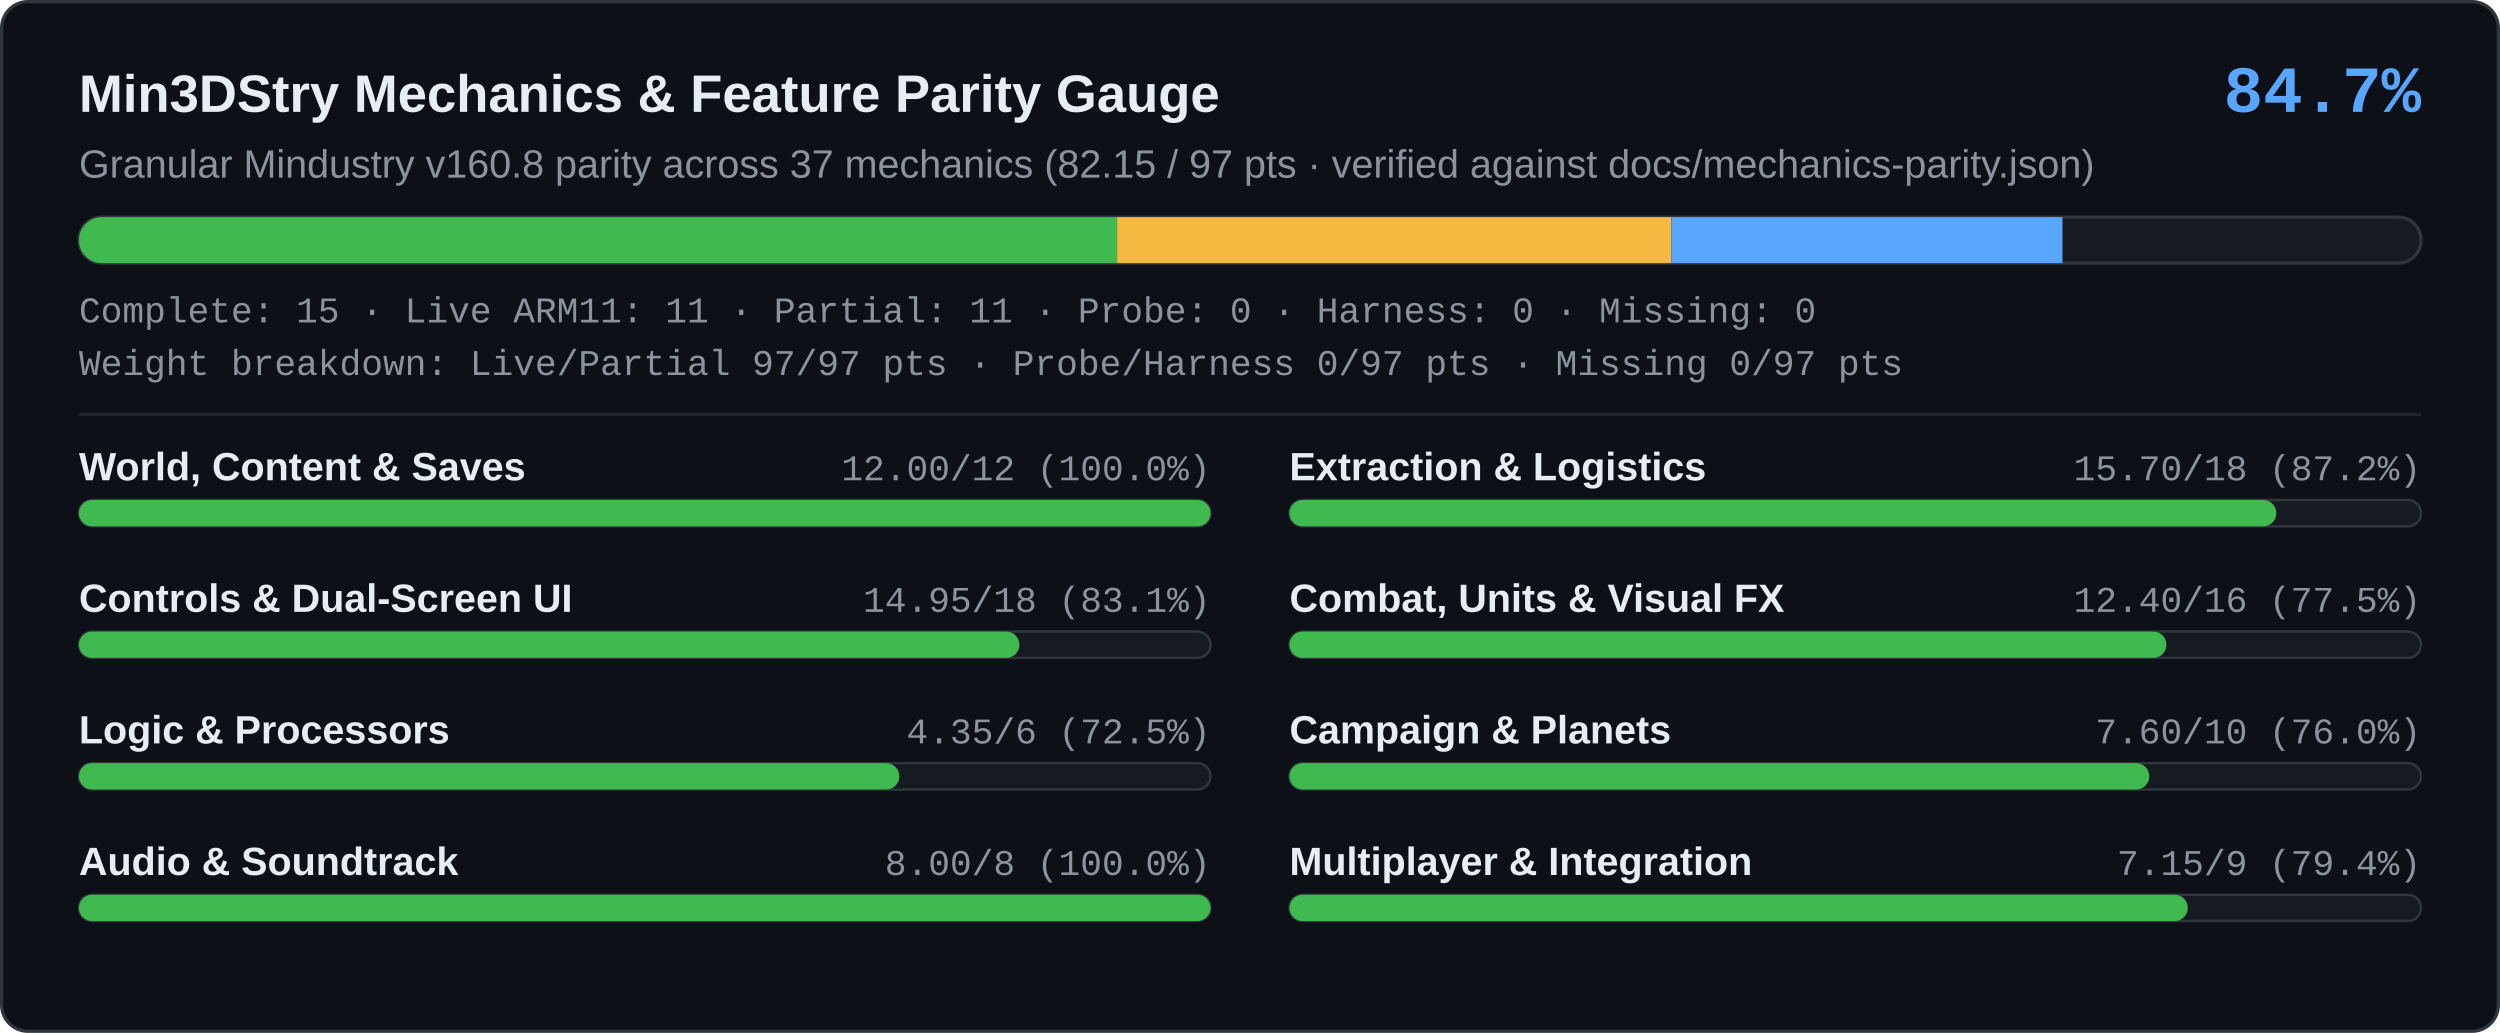
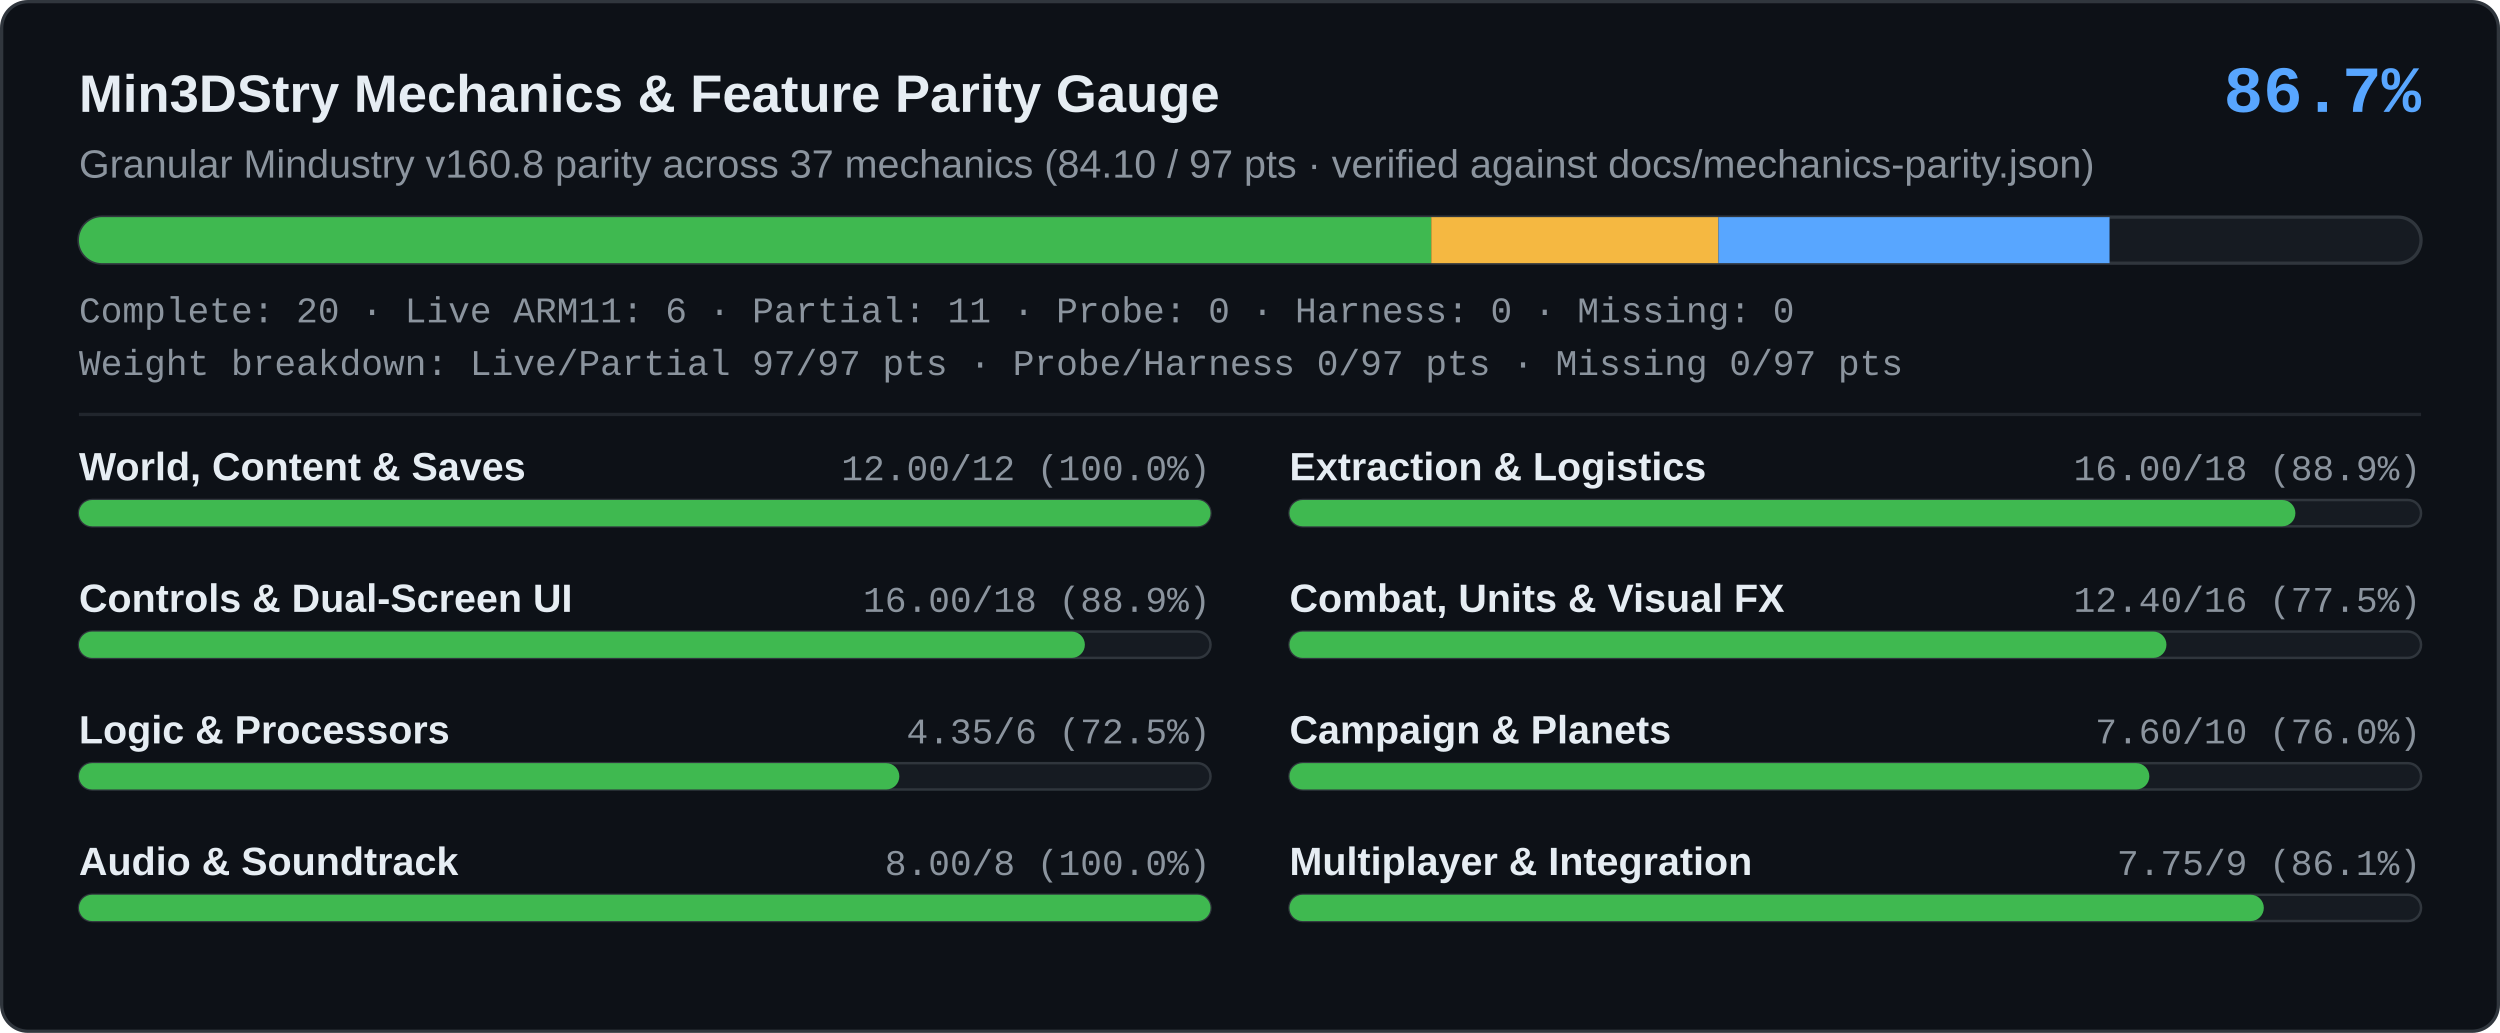
- <svg xmlns="http://www.w3.org/2000/svg" width="760" height="314" viewBox="0 0 760 314" role="img" aria-label="Min3DStry Mechanics &amp; Feature Parity 84.7%">
+ <svg xmlns="http://www.w3.org/2000/svg" width="760" height="314" viewBox="0 0 760 314" role="img" aria-label="Min3DStry Mechanics &amp; Feature Parity 86.7%">
  <defs>
    <clipPath id="mechBarClip">
      <rect x="24" y="66" width="712" height="14" rx="7" />
    </clipPath>
  </defs>
  <rect x="0.5" y="0.5" width="759" height="313" rx="8" fill="#0d1117" stroke="#30363d" />
  <text x="24" y="34" fill="#e6edf3" font-family="Segoe UI, Ubuntu, Arial, sans-serif" font-size="16" font-weight="700">Min3DStry Mechanics &amp; Feature Parity Gauge</text>
-   <text x="736" y="34" text-anchor="end" fill="#58a6ff" font-family="Consolas, Liberation Mono, monospace" font-size="20" font-weight="700">84.7%</text>
-   <text x="24" y="54" fill="#8b949e" font-family="Segoe UI, Ubuntu, Arial, sans-serif" font-size="12">Granular Mindustry v160.8 parity across 37 mechanics (82.15 / 97 pts · verified against docs/mechanics-parity.json)</text>
+   <text x="736" y="34" text-anchor="end" fill="#58a6ff" font-family="Consolas, Liberation Mono, monospace" font-size="20" font-weight="700">86.7%</text>
+   <text x="24" y="54" fill="#8b949e" font-family="Segoe UI, Ubuntu, Arial, sans-serif" font-size="12">Granular Mindustry v160.8 parity across 37 mechanics (84.10 / 97 pts · verified against docs/mechanics-parity.json)</text>
  <rect x="24" y="66" width="712" height="14" rx="7" fill="#161b22" stroke="#30363d" />
  <g clip-path="url(#mechBarClip)">
-     <rect x="24.0" y="66" width="315.6" height="14" fill="#3fb950" />
-     <rect x="339.6" y="66" width="168.5" height="14" fill="#f5b841" />
-     <rect x="508.1" y="66" width="118.9" height="14" fill="#58a6ff" />
+     <rect x="24.0" y="66" width="411.1" height="14" fill="#3fb950" />
+     <rect x="435.1" y="66" width="87.3" height="14" fill="#f5b841" />
+     <rect x="522.4" y="66" width="118.9" height="14" fill="#58a6ff" />
  </g>
-   <text x="24" y="98" fill="#8b949e" font-family="Consolas, Liberation Mono, monospace" font-size="11">Complete: 15  ·  Live ARM11: 11  ·  Partial: 11  ·  Probe: 0  ·  Harness: 0  ·  Missing: 0</text>
+   <text x="24" y="98" fill="#8b949e" font-family="Consolas, Liberation Mono, monospace" font-size="11">Complete: 20  ·  Live ARM11: 6  ·  Partial: 11  ·  Probe: 0  ·  Harness: 0  ·  Missing: 0</text>
  <text x="24" y="114" fill="#8b949e" font-family="Consolas, Liberation Mono, monospace" font-size="11">Weight breakdown:  Live/Partial 97/97 pts  ·  Probe/Harness 0/97 pts  ·  Missing 0/97 pts</text>
  <line x1="24" y1="126" x2="736" y2="126" stroke="#21262d" stroke-width="1" />
  <text x="24" y="146" fill="#e6edf3" font-family="Segoe UI, Ubuntu, Arial, sans-serif" font-size="12" font-weight="600">World, Content &amp; Saves</text>
  <text x="368" y="146" text-anchor="end" fill="#8b949e" font-family="Consolas, Liberation Mono, monospace" font-size="11">12.00/12 (100.0%)</text>
  <rect x="24" y="152" width="344" height="8" rx="4" fill="#161b22" stroke="#30363d" stroke-width="0.75" />
  <rect x="24" y="152" width="344.0" height="8" rx="4" fill="#3fb950" />
  <text x="392" y="146" fill="#e6edf3" font-family="Segoe UI, Ubuntu, Arial, sans-serif" font-size="12" font-weight="600">Extraction &amp; Logistics</text>
-   <text x="736" y="146" text-anchor="end" fill="#8b949e" font-family="Consolas, Liberation Mono, monospace" font-size="11">15.70/18 (87.2%)</text>
+   <text x="736" y="146" text-anchor="end" fill="#8b949e" font-family="Consolas, Liberation Mono, monospace" font-size="11">16.00/18 (88.9%)</text>
  <rect x="392" y="152" width="344" height="8" rx="4" fill="#161b22" stroke="#30363d" stroke-width="0.75" />
-   <rect x="392" y="152" width="300.0" height="8" rx="4" fill="#3fb950" />
+   <rect x="392" y="152" width="305.8" height="8" rx="4" fill="#3fb950" />
  <text x="24" y="186" fill="#e6edf3" font-family="Segoe UI, Ubuntu, Arial, sans-serif" font-size="12" font-weight="600">Controls &amp; Dual-Screen UI</text>
-   <text x="368" y="186" text-anchor="end" fill="#8b949e" font-family="Consolas, Liberation Mono, monospace" font-size="11">14.95/18 (83.1%)</text>
+   <text x="368" y="186" text-anchor="end" fill="#8b949e" font-family="Consolas, Liberation Mono, monospace" font-size="11">16.00/18 (88.9%)</text>
  <rect x="24" y="192" width="344" height="8" rx="4" fill="#161b22" stroke="#30363d" stroke-width="0.75" />
-   <rect x="24" y="192" width="285.9" height="8" rx="4" fill="#3fb950" />
+   <rect x="24" y="192" width="305.8" height="8" rx="4" fill="#3fb950" />
  <text x="392" y="186" fill="#e6edf3" font-family="Segoe UI, Ubuntu, Arial, sans-serif" font-size="12" font-weight="600">Combat, Units &amp; Visual FX</text>
  <text x="736" y="186" text-anchor="end" fill="#8b949e" font-family="Consolas, Liberation Mono, monospace" font-size="11">12.40/16 (77.5%)</text>
  <rect x="392" y="192" width="344" height="8" rx="4" fill="#161b22" stroke="#30363d" stroke-width="0.75" />
  <rect x="392" y="192" width="266.6" height="8" rx="4" fill="#3fb950" />
  <text x="24" y="226" fill="#e6edf3" font-family="Segoe UI, Ubuntu, Arial, sans-serif" font-size="12" font-weight="600">Logic &amp; Processors</text>
  <text x="368" y="226" text-anchor="end" fill="#8b949e" font-family="Consolas, Liberation Mono, monospace" font-size="11">4.35/6 (72.5%)</text>
  <rect x="24" y="232" width="344" height="8" rx="4" fill="#161b22" stroke="#30363d" stroke-width="0.75" />
  <rect x="24" y="232" width="249.4" height="8" rx="4" fill="#3fb950" />
  <text x="392" y="226" fill="#e6edf3" font-family="Segoe UI, Ubuntu, Arial, sans-serif" font-size="12" font-weight="600">Campaign &amp; Planets</text>
  <text x="736" y="226" text-anchor="end" fill="#8b949e" font-family="Consolas, Liberation Mono, monospace" font-size="11">7.60/10 (76.0%)</text>
  <rect x="392" y="232" width="344" height="8" rx="4" fill="#161b22" stroke="#30363d" stroke-width="0.75" />
  <rect x="392" y="232" width="261.4" height="8" rx="4" fill="#3fb950" />
  <text x="24" y="266" fill="#e6edf3" font-family="Segoe UI, Ubuntu, Arial, sans-serif" font-size="12" font-weight="600">Audio &amp; Soundtrack</text>
  <text x="368" y="266" text-anchor="end" fill="#8b949e" font-family="Consolas, Liberation Mono, monospace" font-size="11">8.00/8 (100.0%)</text>
  <rect x="24" y="272" width="344" height="8" rx="4" fill="#161b22" stroke="#30363d" stroke-width="0.75" />
  <rect x="24" y="272" width="344.0" height="8" rx="4" fill="#3fb950" />
  <text x="392" y="266" fill="#e6edf3" font-family="Segoe UI, Ubuntu, Arial, sans-serif" font-size="12" font-weight="600">Multiplayer &amp; Integration</text>
-   <text x="736" y="266" text-anchor="end" fill="#8b949e" font-family="Consolas, Liberation Mono, monospace" font-size="11">7.15/9 (79.4%)</text>
+   <text x="736" y="266" text-anchor="end" fill="#8b949e" font-family="Consolas, Liberation Mono, monospace" font-size="11">7.75/9 (86.1%)</text>
  <rect x="392" y="272" width="344" height="8" rx="4" fill="#161b22" stroke="#30363d" stroke-width="0.75" />
-   <rect x="392" y="272" width="273.1" height="8" rx="4" fill="#3fb950" />
+   <rect x="392" y="272" width="296.2" height="8" rx="4" fill="#3fb950" />
</svg>
